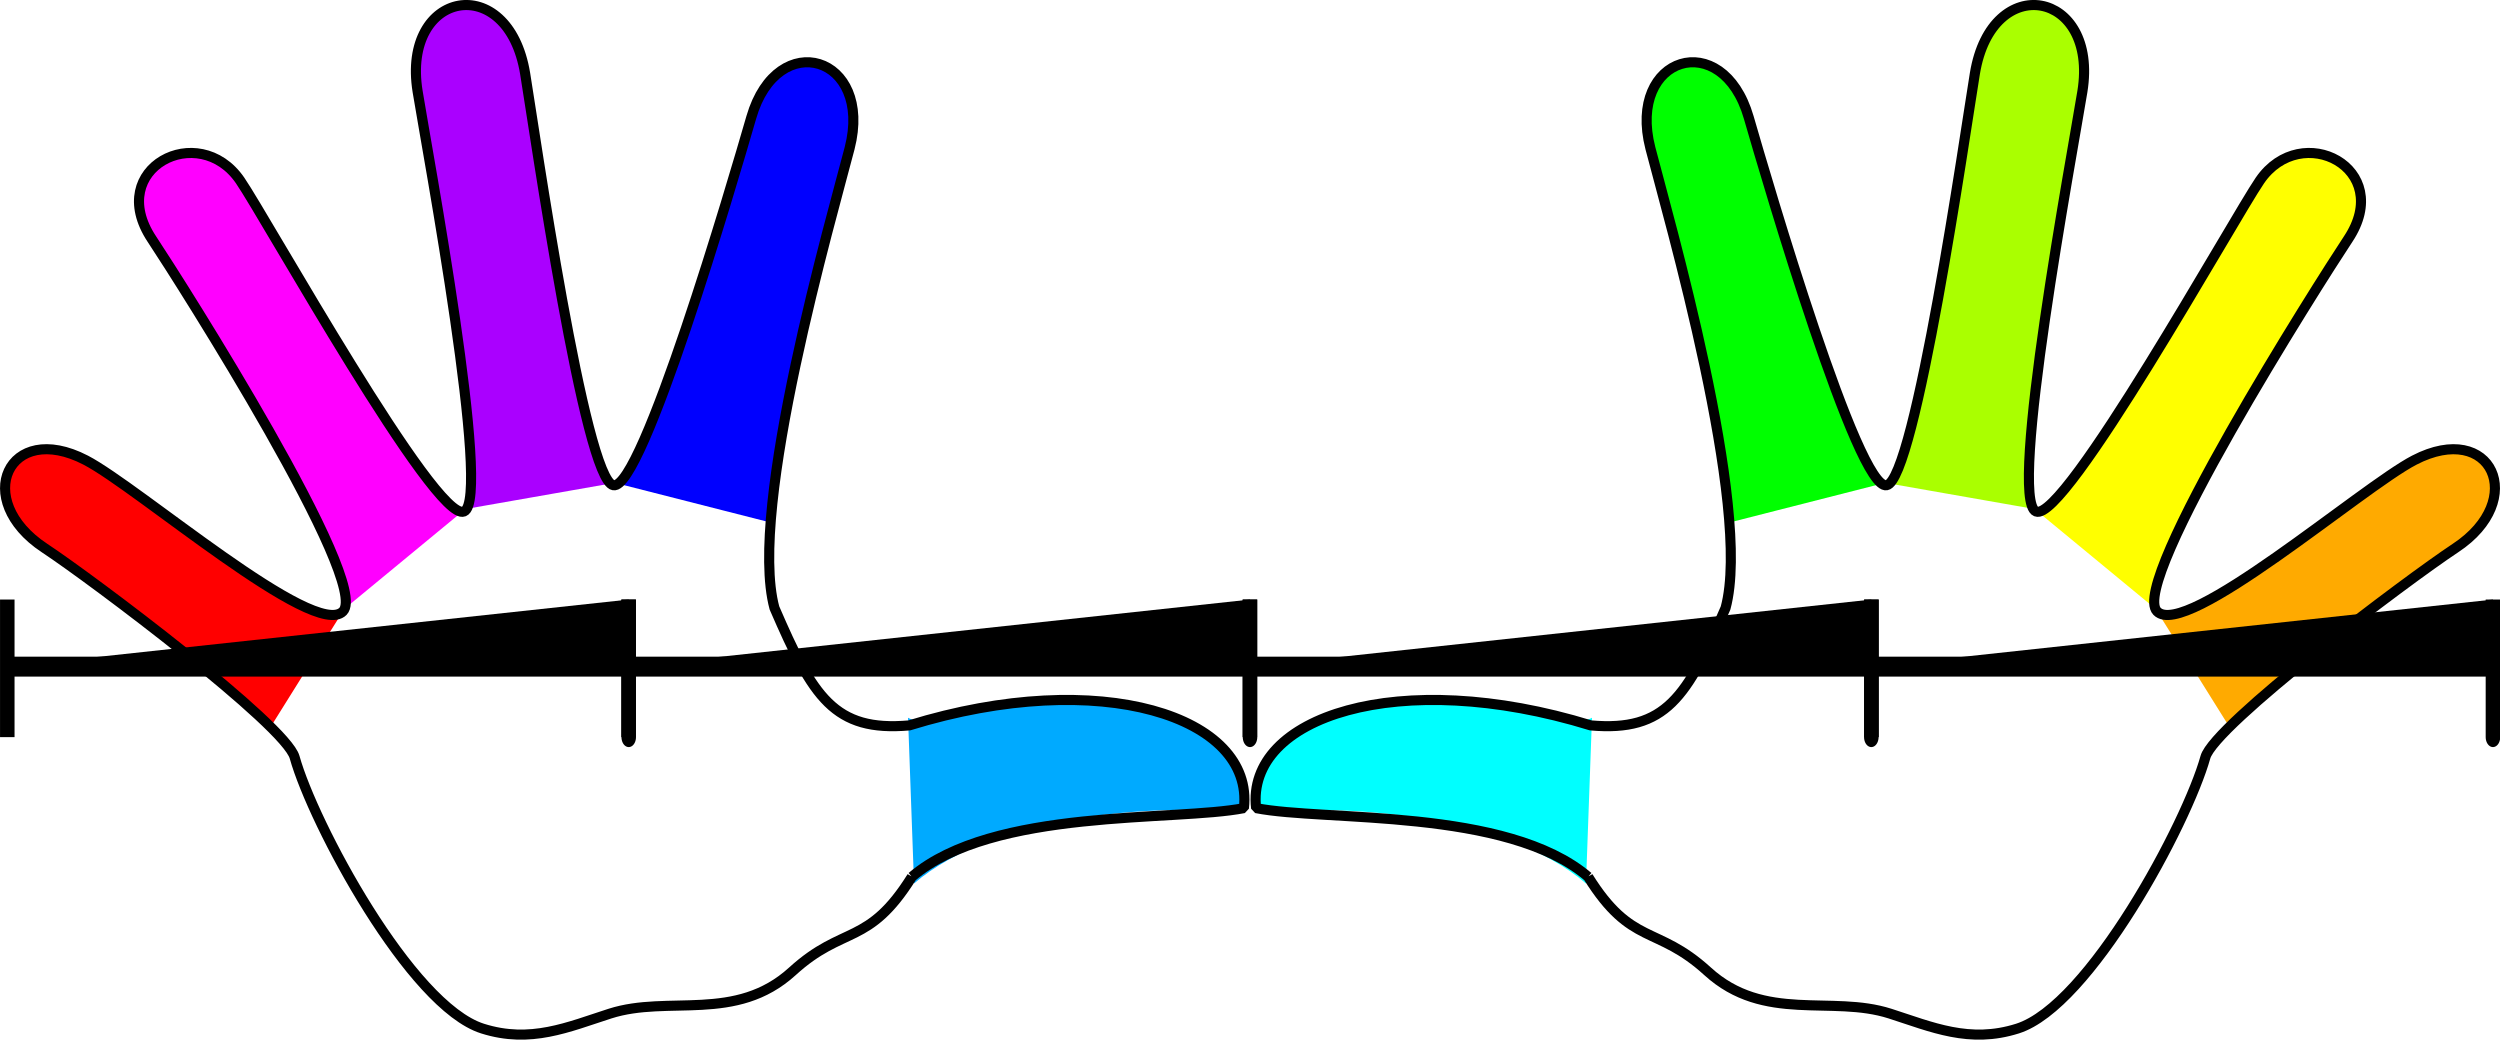
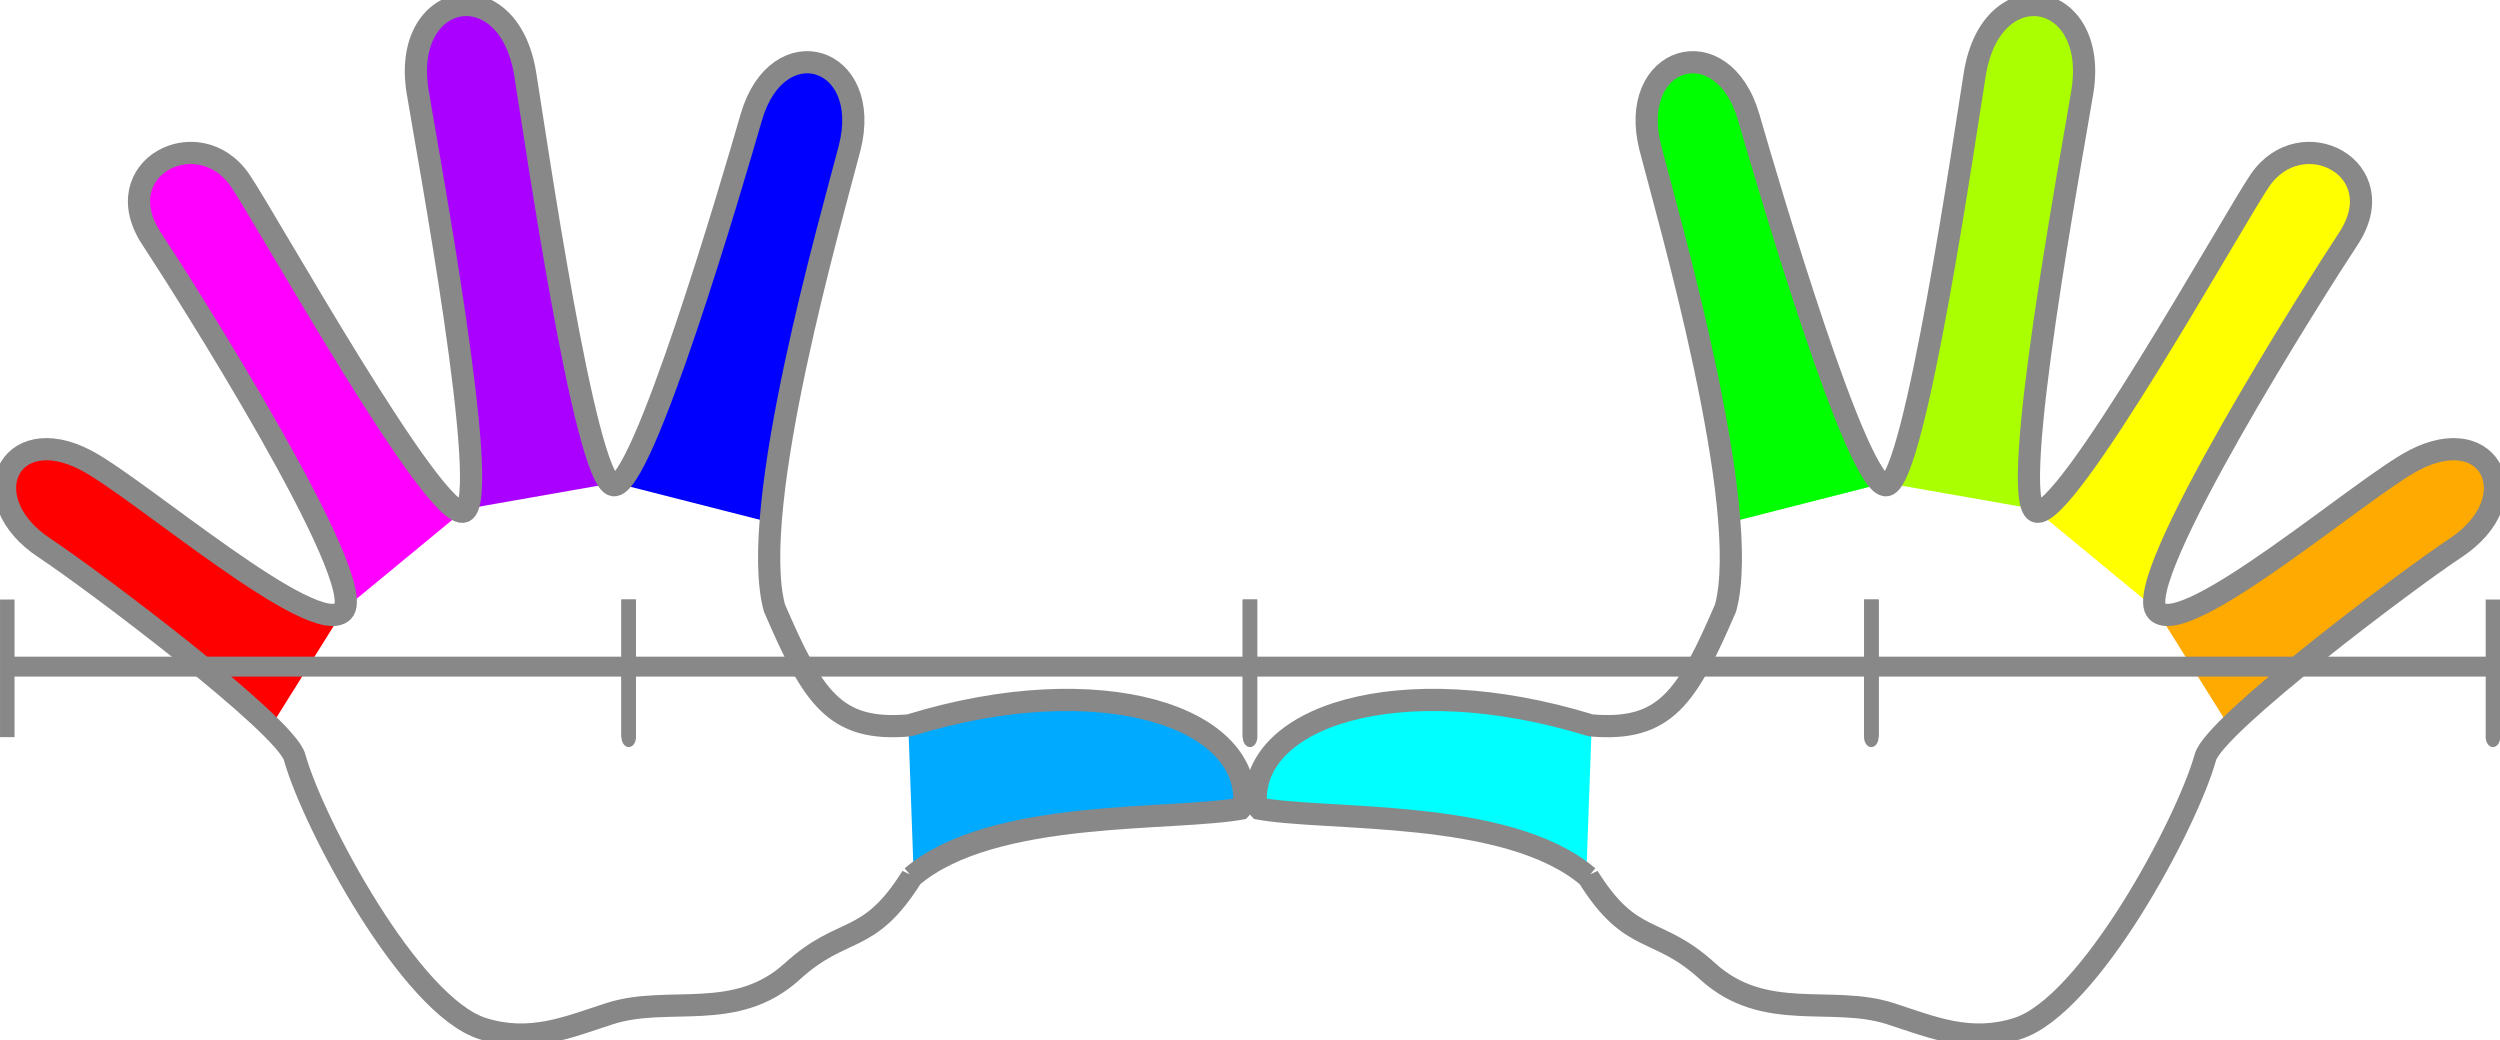
<svg xmlns="http://www.w3.org/2000/svg" xmlns:ns1="&amp;#38;ns_ai;" enable-background="new 0 0 838.332 516.951" overflow="visible" ns1:pageBounds="-124 716 716 124" ns1:rulerOrigin="124 -124" ns1:viewOrigin="-123.4824 642.7246" version="1.1" viewBox="0 0 563.15 234.19" xml:space="preserve">
  <g transform="translate(-25)">
    <g transform="translate(11.132 -250.71)">
      <path d="m118.7 365.38c6.404-2.645-8.252-81.105-10.439-94.6-3.708-22.874 20.403-27.359 24.219-4.037 2.169 13.249 13.406 91.545 19.883 92.723" fill="#a0f" ns1:knockout="Off" />
      <path d="m91.44 387.87c6.351-6.543-36.331-73.707-43.051-83.852-10.573-15.957 10.541-26.844 19.885-13.199 5.886 8.594 44.021 77.211 50.424 74.564" fill="#f0f" ns1:knockout="Off" />
      <path d="m75.156 413.93c-12.38-12.268-42.161-34.516-50.955-40.324-16.419-10.842-8.151-28.834 9.289-19.791 11.855 6.146 51.601 40.602 57.951 34.057" fill="#f00" ns1:knockout="Off" />
      <path d="m218.41 412.39c2.13 1.281 6.716 0.525 14.158-1.35 40.054-10.089 65.224 4.934 61.602 22.669-20.279-1.958-56.425 0.505-74.408 16.013" fill="#0af" ns1:knockout="Off" />
      <path d="m152.36 359.47c6.477 1.178 26.692-67.762 31.054-82.859 5.918-20.479 27.516-13.883 22.155 6.934-3.078 11.955-15.788 56.023-17.843 84.938" fill="#00f" ns1:knockout="Off" />
-       <path d="m219.28 448.22c-9.825 15.731-15.369 10.77-26.92 21.295-12.778 11.641-27.906 5.285-41.088 9.52-9.404 3.021-17.9 6.805-28.715 3.371-16.236-5.16-38.154-46.174-42.324-61.123-2.028-7.266-45.412-39.908-56.348-47.131-16.419-10.84-8.151-28.834 9.288-19.791 11.856 6.146 51.603 40.602 57.953 34.059 6.351-6.545-36.33-73.709-43.052-83.854-10.573-15.957 10.54-26.844 19.885-13.198 5.885 8.593 44.021 77.212 50.424 74.565 6.404-2.646-8.252-81.106-10.44-94.601-3.708-22.874 20.403-27.36 24.22-4.038 2.168 13.25 13.406 91.547 19.882 92.723 6.477 1.178 26.693-67.762 31.055-82.859 5.918-20.478 27.515-13.883 22.154 6.934-3.876 15.059-23.037 81.07-16.934 103.57 8.663 20.047 13.462 27.945 30.372 26.452 43.218-13.317 77.74-1.917 75.376 18.632-15.414 3.047-56.496-0.138-74.789 15.476z" fill="none" stroke="#000" stroke-linecap="round" stroke-linejoin="bevel" stroke-width="2.274" ns1:knockout="Off" />
    </g>
    <g transform="matrix(-1 0 0 1 602.02 -250.71)">
      <path d="m118.7 365.38c6.404-2.645-8.252-81.105-10.439-94.6-3.708-22.874 20.403-27.359 24.219-4.037 2.169 13.249 13.406 91.545 19.883 92.723" fill="#af0" ns1:knockout="Off" />
      <path d="m91.44 387.87c6.351-6.543-36.331-73.707-43.051-83.852-10.573-15.957 10.541-26.844 19.885-13.199 5.886 8.594 44.021 77.211 50.424 74.564" fill="#ff0" ns1:knockout="Off" />
      <path d="m75.156 413.93c-12.38-12.268-42.161-34.516-50.955-40.324-16.419-10.842-8.151-28.834 9.289-19.791 11.855 6.146 51.601 40.602 57.951 34.057" fill="#fa0" ns1:knockout="Off" />
      <path d="m218.41 412.39c2.13 1.281 6.716 0.525 14.158-1.35 40.054-10.089 65.224 4.934 61.602 22.669-20.279-1.958-56.425 0.505-74.408 16.013" fill="#0ff" ns1:knockout="Off" />
      <path d="m152.36 359.47c6.477 1.178 26.692-67.762 31.054-82.859 5.918-20.479 27.516-13.883 22.155 6.934-3.078 11.955-15.788 56.023-17.843 84.938" fill="#0f0" ns1:knockout="Off" />
-       <path d="m219.28 448.22c-9.825 15.731-15.369 10.77-26.92 21.295-12.778 11.641-27.906 5.285-41.088 9.52-9.404 3.021-17.9 6.805-28.715 3.371-16.236-5.16-38.154-46.174-42.324-61.123-2.028-7.266-45.412-39.908-56.348-47.131-16.419-10.84-8.151-28.834 9.288-19.791 11.856 6.146 51.603 40.602 57.953 34.059 6.351-6.545-36.33-73.709-43.052-83.854-10.573-15.957 10.54-26.844 19.885-13.198 5.885 8.593 44.021 77.212 50.424 74.565 6.404-2.646-8.252-81.106-10.44-94.601-3.708-22.874 20.403-27.36 24.22-4.038 2.168 13.25 13.406 91.547 19.882 92.723 6.477 1.178 26.693-67.762 31.055-82.859 5.918-20.478 27.515-13.883 22.154 6.934-3.876 15.059-23.037 81.07-16.934 103.57 8.663 20.047 13.462 27.945 30.372 26.452 43.218-13.317 77.74-1.917 75.376 18.632-15.414 3.047-56.496-0.138-74.789 15.476z" fill="none" stroke="#000" stroke-linecap="round" stroke-linejoin="bevel" stroke-width="2.274" ns1:knockout="Off" />
    </g>
  </g>
  <g transform="matrix(.7289 0 0 .99998 90.108 229.91)" clip-rule="evenodd" fill-rule="evenodd" shape-rendering="geometricPrecision" stroke="#000" stroke-linejoin="round" stroke-width="4.487">
-     <path d="m454.75-63.866v-30.992m0 15.118h192.05v15.874l-2e-3 -30.992" image-rendering="optimizeQuality" />
-     <path d="m262.64-63.866v-30.992m0 15.118h192.05v15.874l-2e-3 -30.992" image-rendering="optimizeQuality" />
-     <path d="m70.634-63.866v-30.992m0 15.118h192.05v15.874l-2e-3 -30.992" image-rendering="optimizeQuality" />
-     <path d="m-121.37-63.866v-30.992m0 15.118h192.05v15.874l-0.002-30.992" image-rendering="optimizeQuality" />
+     <g fill="none" stroke="#888">
+       <path transform="matrix(1.3719 0 0 1 -142.65 -480.63)" d="m219.28 448.22c-9.825 15.731-15.369 10.77-26.92 21.295-12.778 11.641-27.906 5.285-41.088 9.52-9.404 3.021-17.9 6.805-28.715 3.371-16.236-5.16-38.154-46.174-42.324-61.123-2.028-7.266-45.412-39.908-56.348-47.131-16.419-10.84-8.151-28.834 9.288-19.791 11.856 6.146 51.603 40.602 57.953 34.059 6.351-6.545-36.33-73.709-43.052-83.854-10.573-15.957 10.54-26.844 19.885-13.198 5.885 8.593 44.021 77.212 50.424 74.565 6.404-2.646-8.252-81.106-10.44-94.601-3.708-22.874 20.403-27.36 24.22-4.038 2.168 13.25 13.406 91.547 19.882 92.723 6.477 1.178 26.693-67.762 31.055-82.859 5.918-20.478 27.515-13.883 22.154 6.934-3.876 15.059-23.037 81.07-16.934 103.57 8.663 20.047 13.462 27.945 30.372 26.452 43.218-13.317 77.74-1.917 75.376 18.632-15.414 3.047-56.496-0.138-74.789 15.476z" stroke-linecap="round" stroke-linejoin="bevel" stroke-width="5" ns1:knockout="Off" />
+       <path transform="matrix(-1.3719 0 0 1 668.01 -480.63)" d="m219.28 448.22c-9.825 15.731-15.369 10.77-26.92 21.295-12.778 11.641-27.906 5.285-41.088 9.52-9.404 3.021-17.9 6.805-28.715 3.371-16.236-5.16-38.154-46.174-42.324-61.123-2.028-7.266-45.412-39.908-56.348-47.131-16.419-10.84-8.151-28.834 9.288-19.791 11.856 6.146 51.603 40.602 57.953 34.059 6.351-6.545-36.33-73.709-43.052-83.854-10.573-15.957 10.54-26.844 19.885-13.198 5.885 8.593 44.021 77.212 50.424 74.565 6.404-2.646-8.252-81.106-10.44-94.601-3.708-22.874 20.403-27.36 24.22-4.038 2.168 13.25 13.406 91.547 19.882 92.723 6.477 1.178 26.693-67.762 31.055-82.859 5.918-20.478 27.515-13.883 22.154 6.934-3.876 15.059-23.037 81.07-16.934 103.57 8.663 20.047 13.462 27.945 30.372 26.452 43.218-13.317 77.74-1.917 75.376 18.632-15.414 3.047-56.496-0.138-74.789 15.476z" stroke-linecap="round" stroke-linejoin="bevel" stroke-width="5" ns1:knockout="Off" />
+       <path d="m454.75-63.866v-30.992m0 15.118h192.05v15.874l-2e-3 -30.992" image-rendering="optimizeQuality" />
+       <path d="m262.64-63.866v-30.992m0 15.118h192.05v15.874l-2e-3 -30.992" image-rendering="optimizeQuality" />
+       <path d="m70.634-63.866v-30.992m0 15.118h192.05v15.874l-2e-3 -30.992" image-rendering="optimizeQuality" />
+       <path d="m-121.37-63.866v-30.992m0 15.118h192.05v15.874l-0.002-30.992" image-rendering="optimizeQuality" />
+     </g>
  </g>
</svg>
